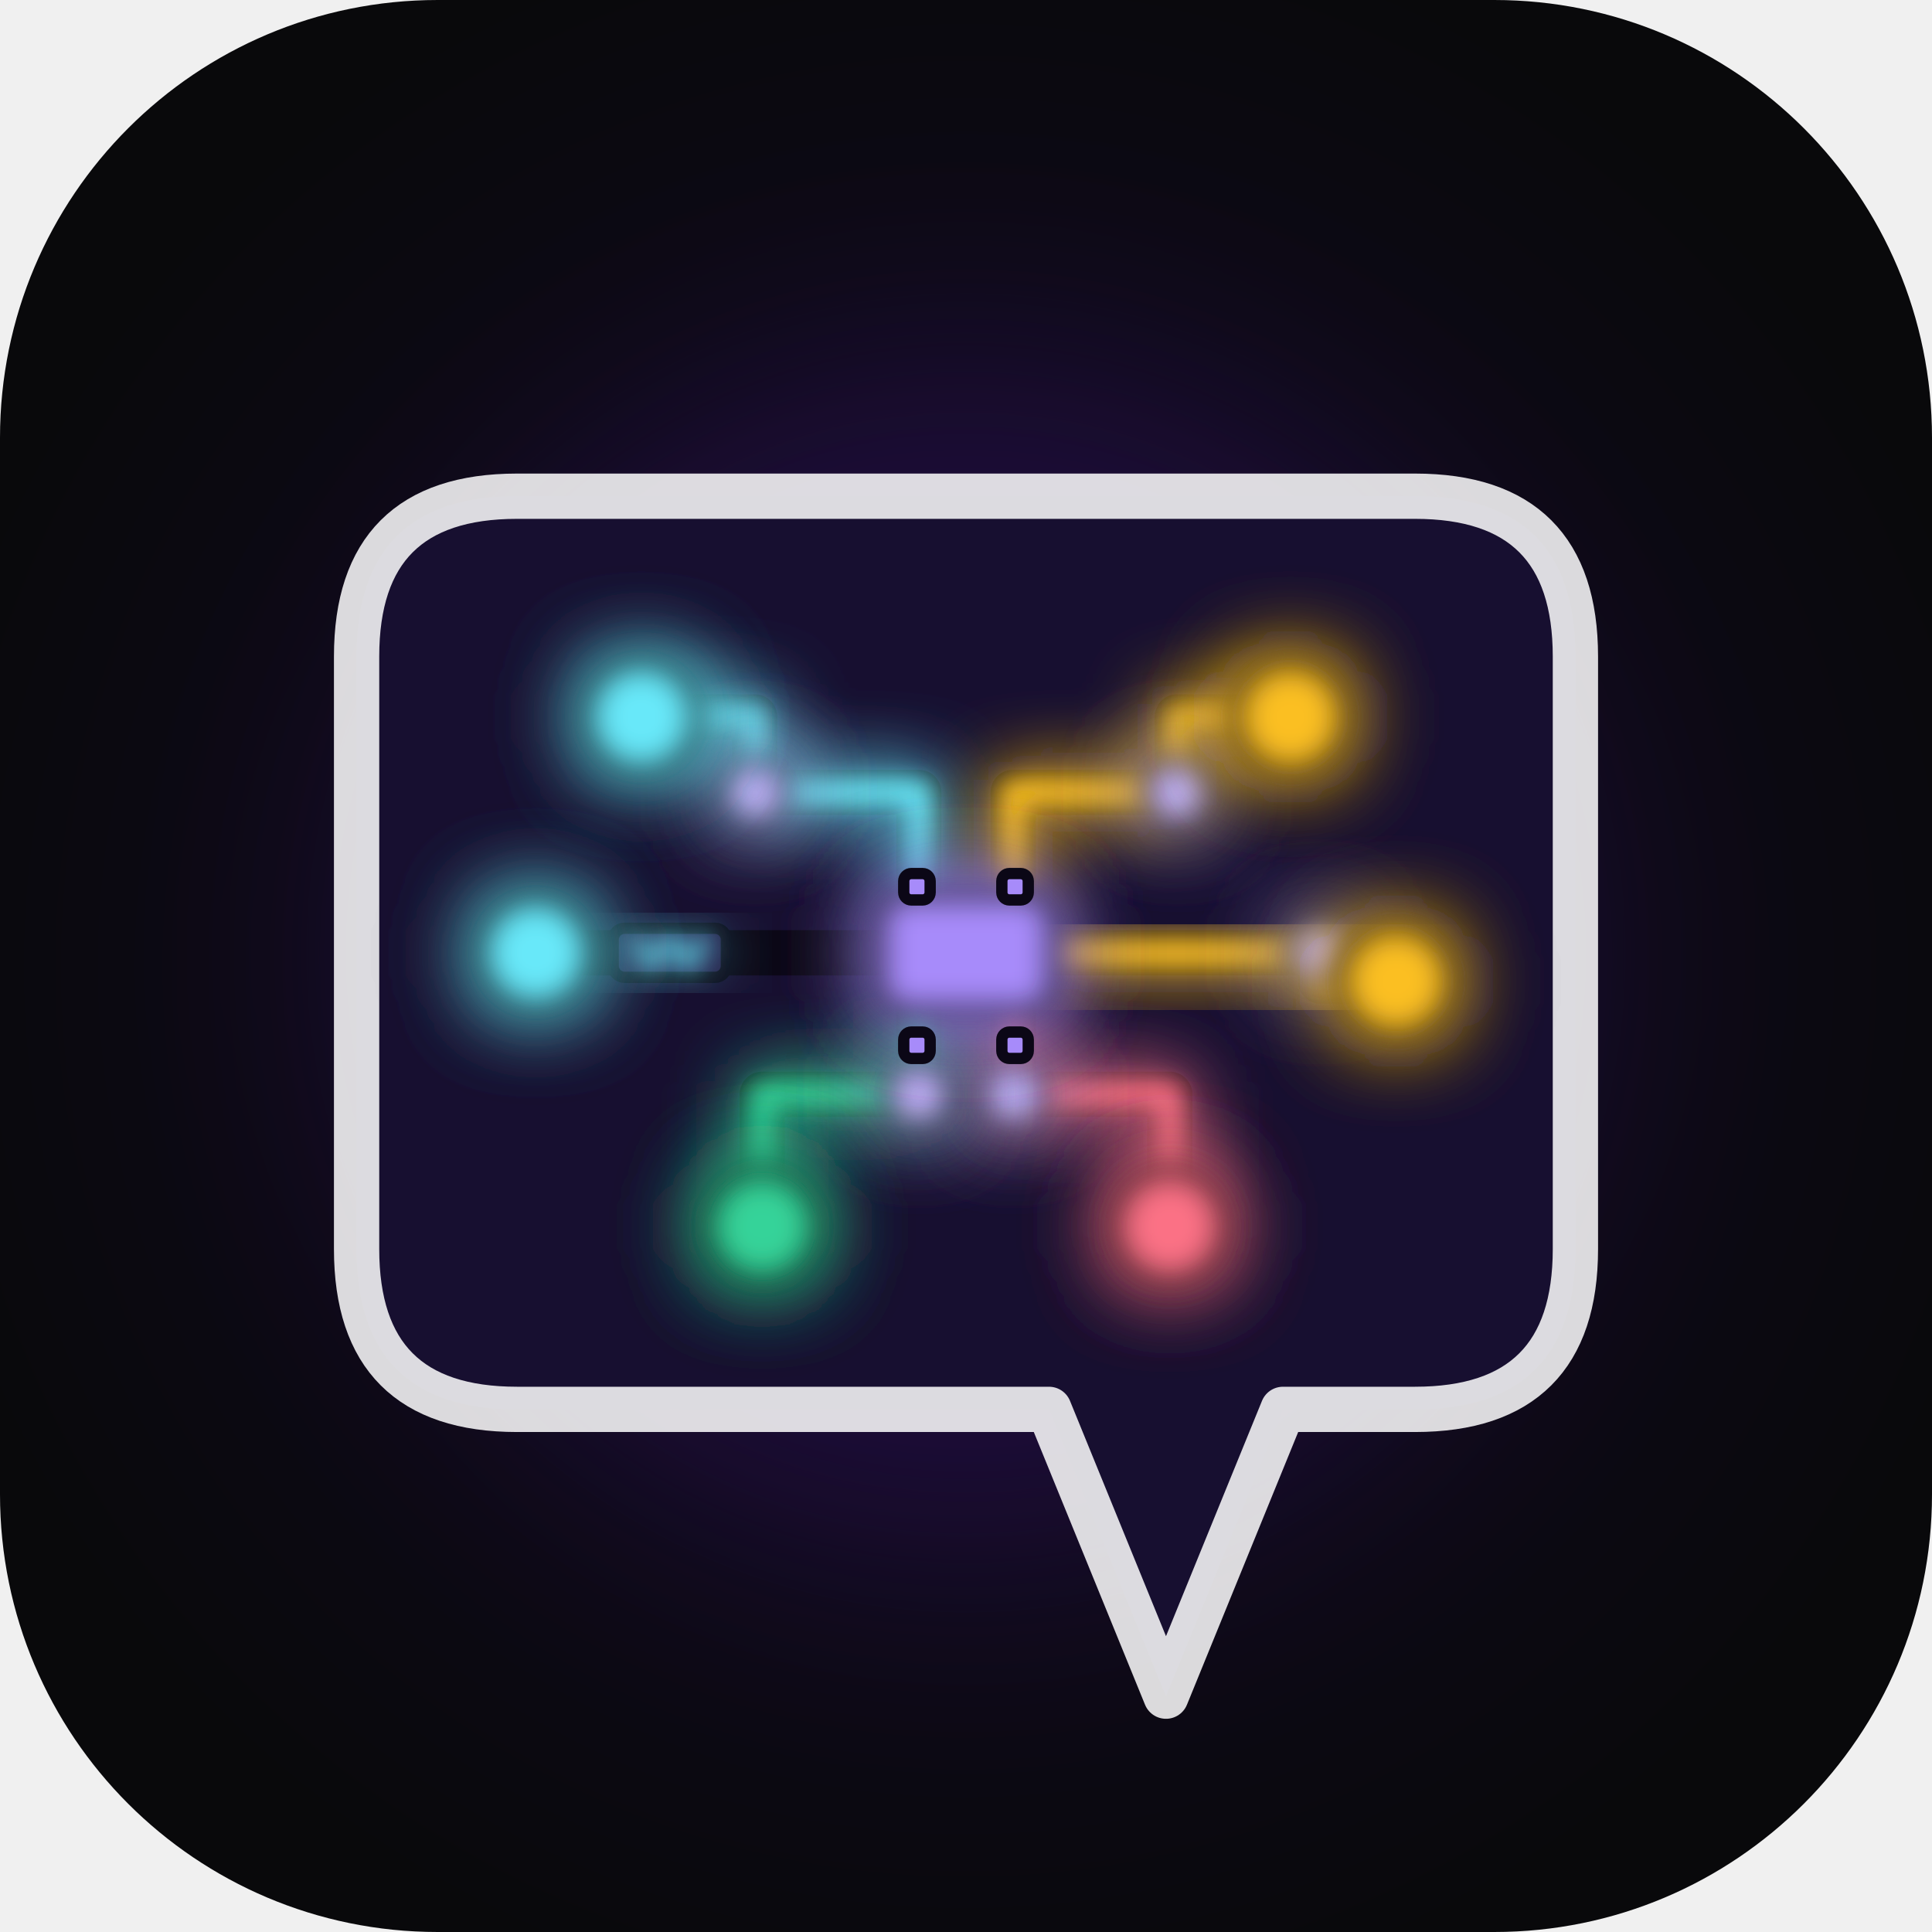
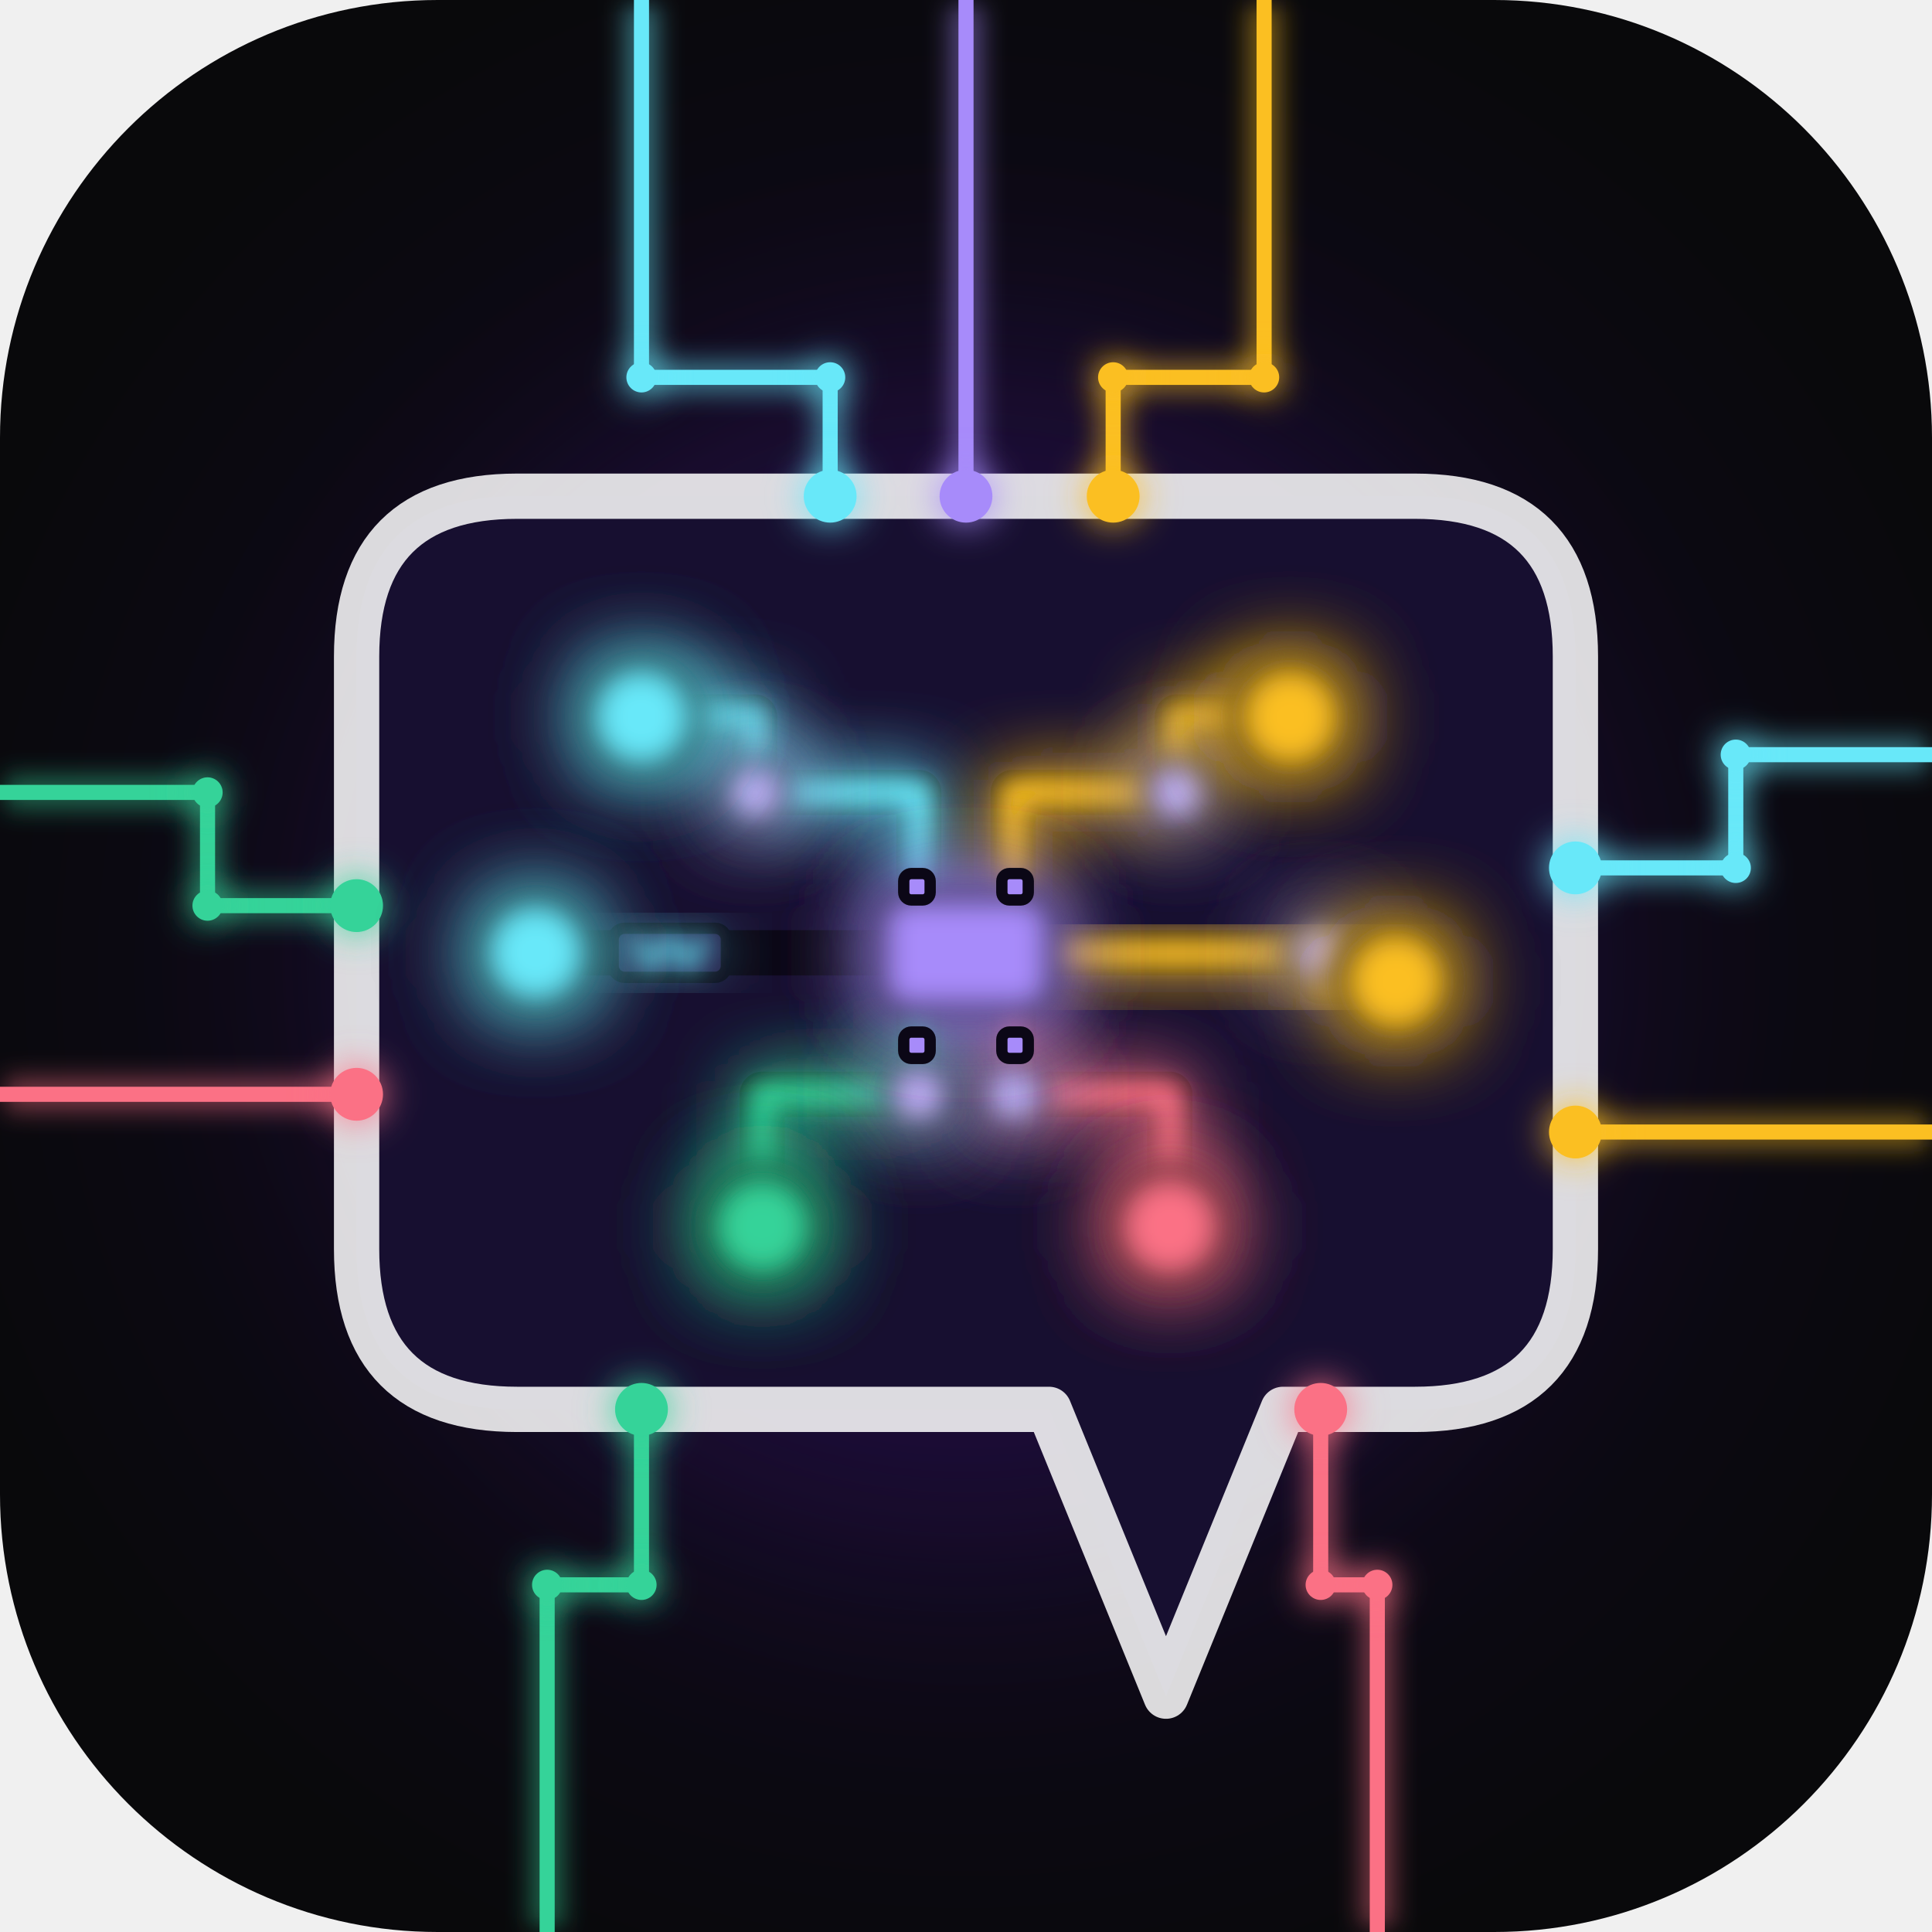
<svg xmlns="http://www.w3.org/2000/svg" width="1024" height="1024" viewBox="0 0 1024 1024">
  <defs>
    <radialGradient id="bg" cx="50%" cy="50%" r="55%">
      <stop offset="0%" stop-color="#130828" />
      <stop offset="100%" stop-color="#09090b" />
    </radialGradient>
    <clipPath id="iconClip">
      <rect width="1024" height="1024" rx="232" />
    </clipPath>
    <filter id="ambGlow" x="-50%" y="-50%" width="200%" height="200%">
      <feGaussianBlur stdDeviation="60" />
+     </filter>
+     <filter id="extTraceGlow" x="-60%" y="-60%" width="220%" height="220%">
+       <feGaussianBlur in="SourceGraphic" stdDeviation="8" result="b" />
+       <feMerge>
+         <feMergeNode in="b" />
+         <feMergeNode in="SourceGraphic" />
+       </feMerge>
+     </filter>
+     <filter id="extNodeGlow" x="-200%" y="-200%" width="500%" height="500%">
+       <feGaussianBlur in="SourceGraphic" stdDeviation="10" result="b" />
+       <feMerge>
+         <feMergeNode in="b" />
+         <feMergeNode in="SourceGraphic" />
+       </feMerge>
    </filter>
    <filter id="traceGlow" x="-100%" y="-100%" width="300%" height="300%">
      <feGaussianBlur in="SourceGraphic" stdDeviation="20" result="halo" />
      <feGaussianBlur in="SourceGraphic" stdDeviation="6" result="body" />
      <feMerge>
        <feMergeNode in="halo" />
        <feMergeNode in="halo" />
        <feMergeNode in="body" />
      </feMerge>
    </filter>
    <filter id="nodeGlow" x="-300%" y="-300%" width="700%" height="700%">
      <feGaussianBlur in="SourceGraphic" stdDeviation="24" result="halo" />
      <feGaussianBlur in="SourceGraphic" stdDeviation="7" result="body" />
      <feMerge>
        <feMergeNode in="halo" />
        <feMergeNode in="halo" />
        <feMergeNode in="body" />
      </feMerge>
    </filter>
  </defs>
  <rect width="1024" height="1024" rx="232" fill="url(#bg)" />
  <g clip-path="url(#iconClip)">
    <circle cx="512" cy="505" r="320" fill="#6d28d9" opacity="0.16" filter="url(#ambGlow)" />
+     <g fill="none" stroke-width="8" stroke-linecap="round" stroke-linejoin="round" filter="url(#extTraceGlow)">
+       <path d="M 340 0 L 340 200 L 440 200 L 440 263" stroke="#67e8f9" />
+       <path d="M 512 0 L 512 263" stroke="#a78bfa" />
+       <path d="M 670 0 L 670 200 L 590 200 L 590 263" stroke="#fbbf24" />
+       <path d="M 0 420 L 110 420 L 110 480 L 189 480" stroke="#34d399" />
+       <path d="M 0 580 L 189 580" stroke="#fb7185" />
+       <path d="M 1024 400 L 920 400 L 920 460 L 835 460" stroke="#67e8f9" />
+       <path d="M 1024 600 L 835 600" stroke="#fbbf24" />
+       <path d="M 290 1024 L 290 840 L 340 840 L 340 747" stroke="#34d399" />
+       <path d="M 730 1024 L 730 840 L 700 840 L 700 747" stroke="#fb7185" />
+     </g>
+     <g filter="url(#extNodeGlow)">
+       <circle cx="340" cy="200" r="8" fill="#67e8f9" />
+       <circle cx="440" cy="200" r="8" fill="#67e8f9" />
+       <circle cx="670" cy="200" r="8" fill="#fbbf24" />
+       <circle cx="590" cy="200" r="8" fill="#fbbf24" />
+       <circle cx="110" cy="420" r="8" fill="#34d399" />
+       <circle cx="110" cy="480" r="8" fill="#34d399" />
+       <circle cx="920" cy="400" r="8" fill="#67e8f9" />
+       <circle cx="920" cy="460" r="8" fill="#67e8f9" />
+       <circle cx="290" cy="840" r="8" fill="#34d399" />
+       <circle cx="340" cy="840" r="8" fill="#34d399" />
+       <circle cx="730" cy="840" r="8" fill="#fb7185" />
+       <circle cx="700" cy="840" r="8" fill="#fb7185" />
+     </g>
    <path d="M 189 348 Q 189 263 274 263 L 750 263 Q 835 263 835 348              L 835 662 Q 835 747 750 747 L 680 747 L 618 899 L 556 747              L 274 747 Q 189 747 189 662 Z" fill="#170f30" />
    <path d="M 189 348 Q 189 263 274 263 L 750 263 Q 835 263 835 348              L 835 662 Q 835 747 750 747 L 680 747 L 618 899 L 556 747              L 274 747 Q 189 747 189 662 Z" fill="none" stroke="white" stroke-width="24" stroke-opacity="0.85" stroke-linejoin="round" />
+     <g filter="url(#extNodeGlow)">
+       <circle cx="440" cy="263" r="14" fill="#67e8f9" />
+       <circle cx="512" cy="263" r="14" fill="#a78bfa" />
+       <circle cx="590" cy="263" r="14" fill="#fbbf24" />
+       <circle cx="189" cy="480" r="14" fill="#34d399" />
+       <circle cx="189" cy="580" r="14" fill="#fb7185" />
+       <circle cx="835" cy="460" r="14" fill="#67e8f9" />
+       <circle cx="835" cy="600" r="14" fill="#fbbf24" />
+       <circle cx="340" cy="747" r="14" fill="#34d399" />
+       <circle cx="700" cy="747" r="14" fill="#fb7185" />
+     </g>
    <g fill="none" stroke="#0b0716" stroke-width="24" stroke-linecap="round" stroke-linejoin="round">
      <path d="M 487 475 L 487 420 L 400 420 L 400 380 L 340 380" />
      <path d="M 467 505 L 284 505" />
      <path d="M 537 475 L 537 420 L 624 420 L 624 380 L 684 380" />
      <path d="M 557 505 L 700 505 L 700 520 L 740 520" />
      <path d="M 537 535 L 537 580 L 620 580 L 620 650" />
      <path d="M 487 535 L 487 580 L 404 580 L 404 650" />
    </g>
    <path d="M 487 475 L 487 420 L 400 420 L 400 380 L 340 380" fill="none" stroke="#67e8f9" stroke-width="13" stroke-linecap="round" stroke-linejoin="round" filter="url(#traceGlow)" />
    <path d="M 467 505 L 284 505" fill="none" stroke="#67e8f9" stroke-width="13" stroke-linecap="round" stroke-linejoin="round" filter="url(#traceGlow)" />
    <path d="M 537 475 L 537 420 L 624 420 L 624 380 L 684 380" fill="none" stroke="#fbbf24" stroke-width="13" stroke-linecap="round" stroke-linejoin="round" filter="url(#traceGlow)" />
    <path d="M 557 505 L 700 505 L 700 520 L 740 520" fill="none" stroke="#fbbf24" stroke-width="13" stroke-linecap="round" stroke-linejoin="round" filter="url(#traceGlow)" />
    <path d="M 537 535 L 537 580 L 620 580 L 620 650" fill="none" stroke="#fb7185" stroke-width="13" stroke-linecap="round" stroke-linejoin="round" filter="url(#traceGlow)" />
    <path d="M 487 535 L 487 580 L 404 580 L 404 650" fill="none" stroke="#34d399" stroke-width="13" stroke-linecap="round" stroke-linejoin="round" filter="url(#traceGlow)" />
    <g transform="translate(355,505)">
      <rect x="-30" y="-13" width="60" height="26" rx="6" fill="#241a44" stroke="#0b0716" stroke-width="6" />
      <path d="M -18 -7 L -10 7 L 0 -7 L 10 7 L 18 -7" fill="none" stroke="#67e8f9" stroke-width="5" stroke-linecap="round" stroke-linejoin="round" filter="url(#traceGlow)" />
    </g>
    <circle cx="400" cy="420" r="15" fill="#c4b5fd" stroke="#0b0716" stroke-width="6" filter="url(#nodeGlow)" />
    <circle cx="624" cy="420" r="15" fill="#c4b5fd" stroke="#0b0716" stroke-width="6" filter="url(#nodeGlow)" />
    <circle cx="700" cy="505" r="15" fill="#c4b5fd" stroke="#0b0716" stroke-width="6" filter="url(#nodeGlow)" />
    <circle cx="537" cy="580" r="15" fill="#c4b5fd" stroke="#0b0716" stroke-width="6" filter="url(#nodeGlow)" />
    <circle cx="487" cy="580" r="15" fill="#c4b5fd" stroke="#0b0716" stroke-width="6" filter="url(#nodeGlow)" />
    <circle cx="340" cy="380" r="28" fill="#67e8f9" stroke="#0b0716" stroke-width="8" filter="url(#nodeGlow)" />
    <circle cx="284" cy="505" r="28" fill="#67e8f9" stroke="#0b0716" stroke-width="8" filter="url(#nodeGlow)" />
    <circle cx="684" cy="380" r="28" fill="#fbbf24" stroke="#0b0716" stroke-width="8" filter="url(#nodeGlow)" />
    <circle cx="740" cy="520" r="28" fill="#fbbf24" stroke="#0b0716" stroke-width="8" filter="url(#nodeGlow)" />
    <circle cx="620" cy="650" r="28" fill="#fb7185" stroke="#0b0716" stroke-width="8" filter="url(#nodeGlow)" />
    <circle cx="404" cy="650" r="28" fill="#34d399" stroke="#0b0716" stroke-width="8" filter="url(#nodeGlow)" />
    <rect x="467" y="475" width="90" height="60" rx="14" fill="#a78bfa" stroke="#0b0716" stroke-width="8" filter="url(#nodeGlow)" />
    <rect x="479" y="463" width="14" height="14" rx="4" fill="#a78bfa" stroke="#0b0716" stroke-width="6" />
    <rect x="531" y="463" width="14" height="14" rx="4" fill="#a78bfa" stroke="#0b0716" stroke-width="6" />
    <rect x="479" y="547" width="14" height="14" rx="4" fill="#a78bfa" stroke="#0b0716" stroke-width="6" />
    <rect x="531" y="547" width="14" height="14" rx="4" fill="#a78bfa" stroke="#0b0716" stroke-width="6" />
  </g>
</svg>
